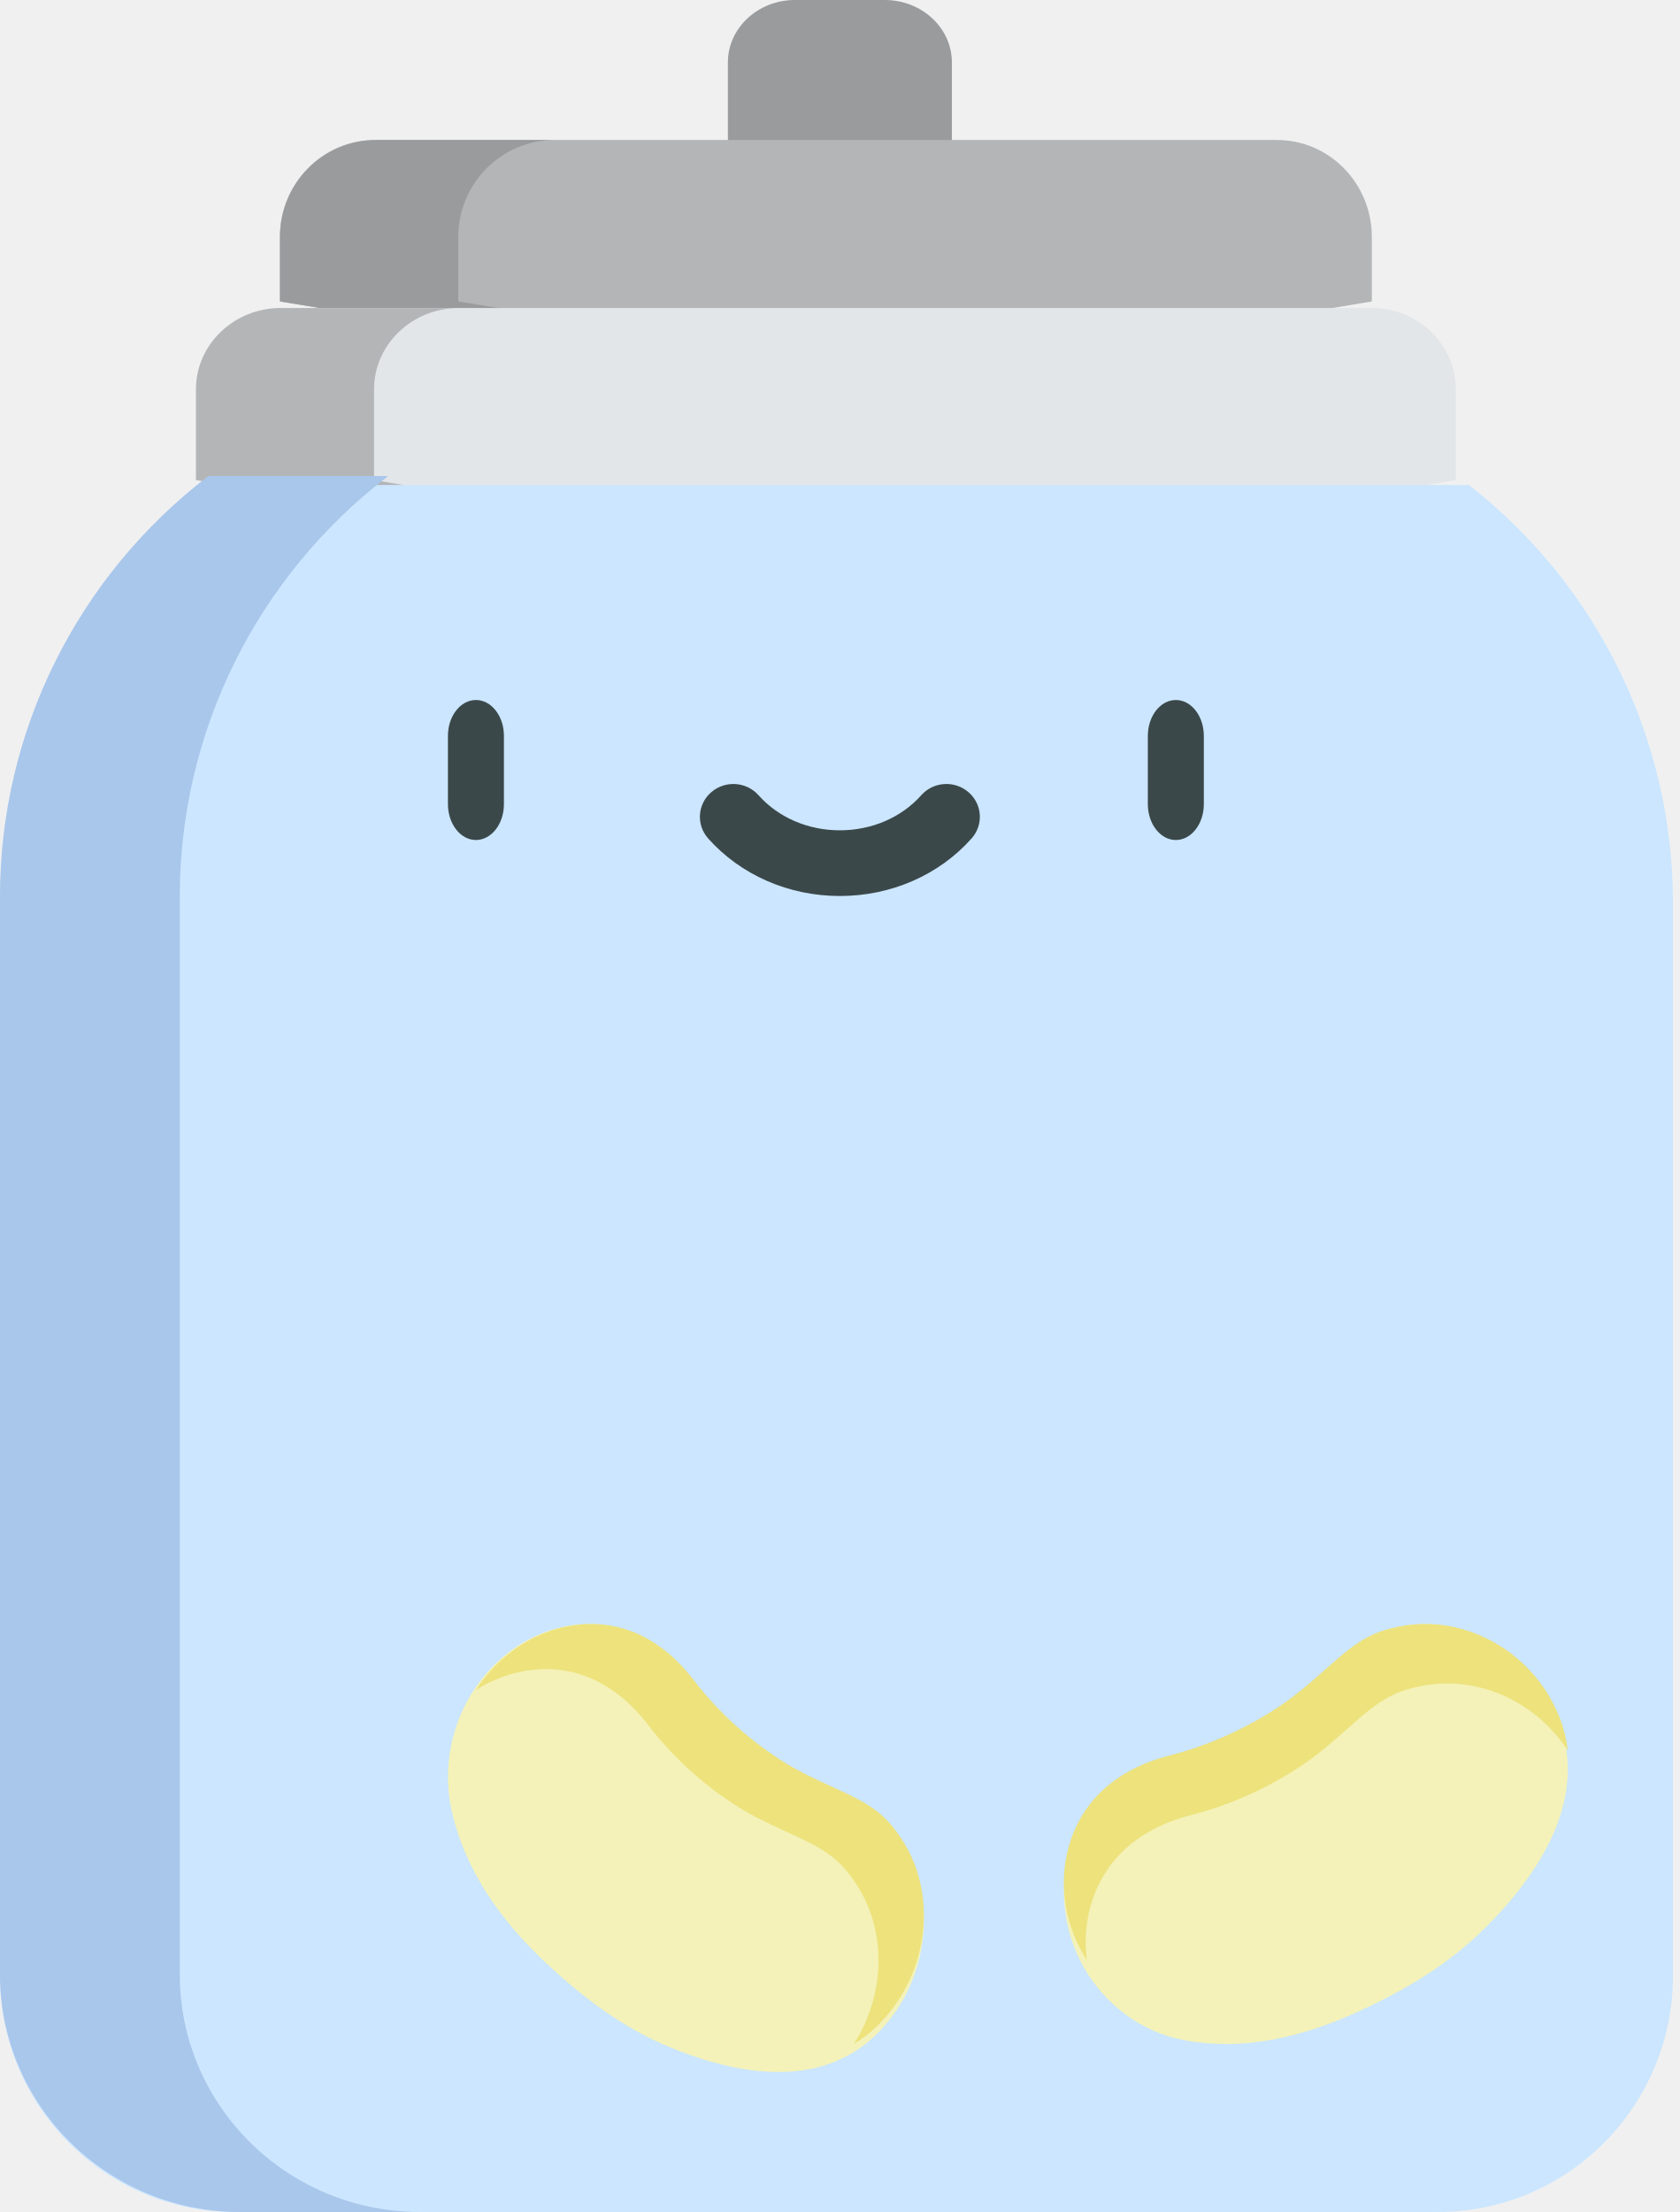
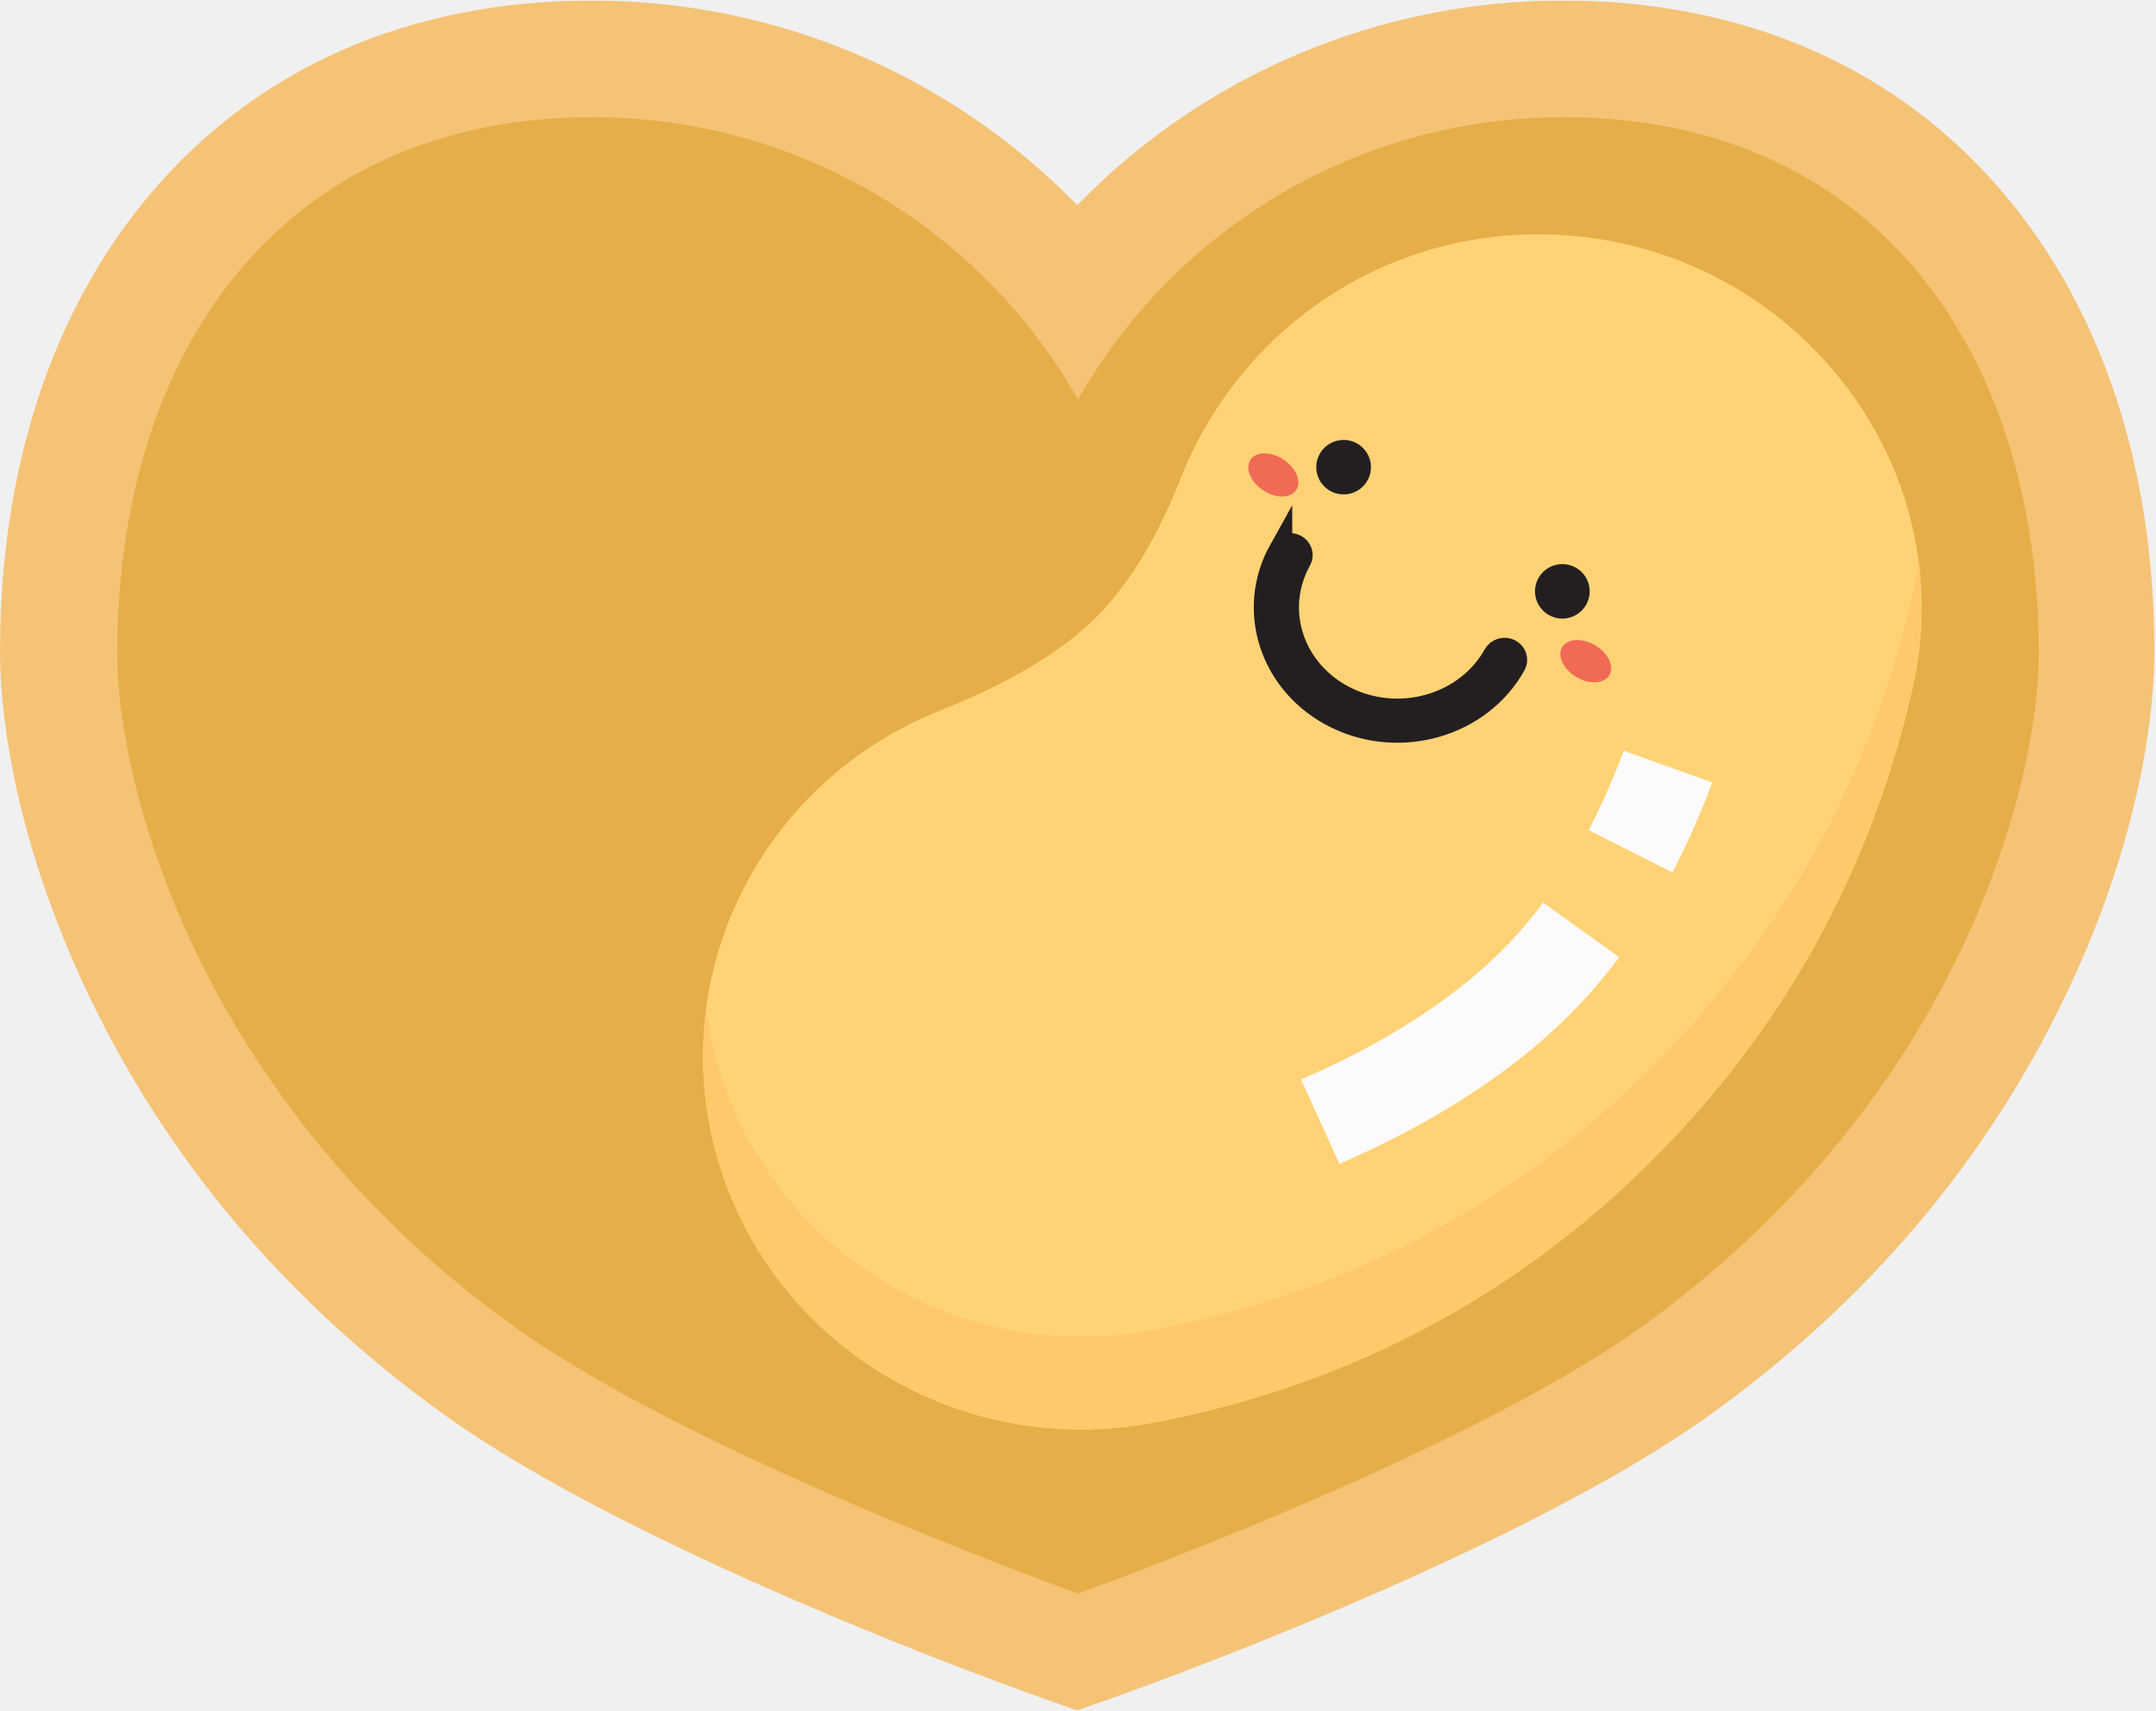
- <svg xmlns="http://www.w3.org/2000/svg" xmlns:xlink="http://www.w3.org/1999/xlink" height="79px" version="1.1" viewBox="0 0 60 79" width="60px">
+ <svg xmlns="http://www.w3.org/2000/svg" xmlns:xlink="http://www.w3.org/1999/xlink" width="92" height="73" viewBox="0 0 92 73">
  <defs>
-     <polygon id="path-1" points="0 0.319 59.758 0.319 59.758 62 0 62" />
+     <path id="t8s1gdfdda" d="M0 0.022L91.933 0.022 91.933 72.99 0 72.99z" />
  </defs>
-   <g fill="none" fill-rule="evenodd" id="Page-1" stroke="none" stroke-width="1">
-     <g id="câu-gợi-ý-xét-mình--2" transform="translate(-99, -463)">
-       <g id="Group-2" transform="translate(93, 437)">
-         <g id="Group-30" transform="translate(6, 26)">
-           <path d="M31.602,0 L28.397,0 C27.073,0 26,0.998 26,2.229 L26,8 L34,8 L34,2.229 C34,0.998 32.926,0 31.602,0" fill="#9A9B9D" id="Fill-1" />
-           <path d="M45.612,5 L13.388,5 C11.517,5 10,6.549 10,8.46 L10,10.767 L29.5,14 L49,10.767 L49,8.461 C49,6.549 47.483,5 45.612,5" fill="#B3B5B7" id="Fill-3" />
-           <path d="M16.37,10.766 L16.37,8.46 C16.37,6.549 17.912,5 19.813,5 L13.443,5 C11.541,5 10,6.549 10,8.46 L10,10.766 L29.814,14 L33,13.48 L16.37,10.766 Z" fill="#9A9B9D" id="Fill-5" />
-           <path d="M49.005,11 L9.995,11 C8.341,11 7,12.301 7,13.907 L7,17.145 L29.5,21 L52,17.145 L52,13.907 C52,12.301 50.659,11 49.005,11" fill="#E3E6E8" id="Fill-7" />
-           <path d="M13.36,17.145 L13.36,13.907 C13.36,12.301 14.72,11 16.397,11 L10.037,11 C8.36,11 7,12.301 7,13.907 L7,17.145 L29.82,21 L33,20.463 L13.36,17.145 Z" fill="#B3B5B7" id="Fill-9" />
-           <g id="hủ-biết-ơn" transform="translate(0, 17)">
-             <mask fill="white" id="mask-2">
-               <use xlink:href="#path-1" />
+   <g fill="none" fill-rule="evenodd">
+     <g>
+       <g>
+         <g>
+           <g transform="translate(-65 -463) translate(65 463)">
+             <mask id="rrvqe3nnyb" fill="#fff">
+               <use xlink:href="#t8s1gdfdda" />
            </mask>
-             <g id="Clip-12" />
-             <path d="M52.462,0.319 L52.462,0.319 L7.297,0.319 C2.694,3.896 0,9.411 0,15.256 L0,53.558 C0,58.22 3.765,62 8.409,62 L51.349,62 C55.993,62 59.758,58.22 59.758,53.558 L59.758,15.256 C59.758,9.411 57.064,3.896 52.462,0.319" fill="#CBE6FE" id="Fill-11" mask="url(#mask-2)" />
+             <path fill="#F5C376" d="M44.28 72.39c-1.747-.623-17.312-6.25-25.382-12.063-6.656-4.794-11.739-10.8-15.11-17.854C.37 35.316 0 29.831 0 27.805c0-7.782 2.203-14.517 6.37-19.477C10.936 2.894 17.468.022 25.26.022c7.882 0 15.329 3.198 20.706 8.734C51.344 3.22 58.79.022 66.672.022c7.792 0 14.325 2.872 18.89 8.306 4.168 4.96 6.37 11.695 6.37 19.477 0 2.026-.369 7.511-3.788 14.668-3.37 7.053-8.454 13.06-15.109 17.854-8.072 5.814-23.635 11.44-25.383 12.062l-1.686.6-1.685-.6z" mask="url(#rrvqe3nnyb)" />
          </g>
-           <path d="M6.421,70.514 L6.421,32.014 C6.421,26.14 9.17,20.596 13.866,17 L7.444,17 C2.748,20.596 0,26.14 0,32.014 L0,70.514 C0,75.201 3.841,79 8.579,79 L15,79 C10.262,79 6.421,75.201 6.421,70.514" fill="#A9C6EB" id="Fill-14" />
-           <path d="M17,30 C16.448,30 16,29.426 16,28.719 L16,26.282 C16,25.574 16.448,25 17,25 C17.552,25 18,25.574 18,26.282 L18,28.719 C18,29.426 17.552,30 17,30" fill="#3B484A" id="Fill-16" />
-           <path d="M42,30 C41.448,30 41,29.426 41,28.719 L41,26.282 C41,25.574 41.448,25 42,25 C42.552,25 43,25.574 43,26.282 L43,28.719 C43,29.426 42.552,30 42,30" fill="#3B484A" id="Fill-18" />
-           <path d="M30,32 C28.172,32 26.458,31.251 25.295,29.945 C24.861,29.457 24.911,28.716 25.409,28.29 C25.905,27.864 26.66,27.913 27.094,28.401 C27.802,29.197 28.862,29.654 30,29.654 C31.138,29.654 32.198,29.197 32.906,28.401 C33.34,27.913 34.095,27.863 34.591,28.29 C35.088,28.716 35.139,29.457 34.704,29.945 C33.543,31.251 31.828,32 30,32" fill="#3B484A" id="Fill-20" />
-           <path d="M30.417,64.272 C29.612,63.87 28.782,63.542 28.015,63.059 C26.755,62.265 25.625,61.235 24.709,60.022 C23.675,58.654 22.26,57.841 20.57,58.026 C19.148,58.182 17.847,59.018 17.007,60.234 C16.126,61.508 15.798,63.137 16.122,64.616 C16.612,66.85 17.936,68.642 19.533,70.133 C20.864,71.376 22.264,72.432 23.937,73.12 C26.558,74.198 29.958,74.785 31.993,71.839 C32.89,70.54 33.235,68.842 32.835,67.28 C32.646,66.541 32.295,65.885 31.82,65.311 C31.432,64.843 30.939,64.533 30.417,64.272" fill="#F4F2B8" id="Fill-22" />
-           <path d="M31.827,65.169 C32.299,65.731 32.648,66.374 32.836,67.098 C33.234,68.63 32.891,70.295 31.999,71.568 C31.557,72.202 31.049,72.668 30.499,73 C31.301,71.753 31.596,70.17 31.215,68.709 C31.028,67.985 30.679,67.342 30.208,66.779 C29.822,66.321 29.332,66.017 28.813,65.761 C28.014,65.365 27.19,65.044 26.427,64.571 C25.175,63.792 24.053,62.782 23.142,61.594 C22.114,60.253 20.709,59.454 19.031,59.637 C18.307,59.715 17.615,59.968 17,60.356 C17.035,60.3 17.073,60.245 17.111,60.19 C17.946,58.998 19.238,58.179 20.651,58.026 C22.33,57.844 23.735,58.642 24.763,59.983 C25.673,61.171 26.796,62.182 28.048,62.96 C28.81,63.434 29.634,63.755 30.434,64.149 C30.952,64.406 31.442,64.709 31.827,65.169" fill="#EDE27C" id="Fill-24" />
-           <path d="M47.919,59.15 C47.224,59.754 46.585,60.411 45.834,60.947 C44.602,61.827 43.213,62.489 41.751,62.875 C40.101,63.312 38.786,64.33 38.244,66.008 C37.787,67.419 37.987,68.987 38.717,70.269 C39.481,71.612 40.793,72.572 42.244,72.853 C44.437,73.278 46.584,72.735 48.578,71.814 C50.24,71.046 51.766,70.138 53.078,68.824 C55.133,66.766 57.077,63.774 55.308,60.669 C54.529,59.3 53.162,58.296 51.605,58.054 C50.87,57.94 50.139,58.011 49.43,58.233 C48.851,58.415 48.37,58.76 47.919,59.15" fill="#F4F2B8" id="Fill-26" />
-           <path d="M49.446,58.225 C50.156,58.01 50.887,57.942 51.624,58.052 C53.183,58.286 54.552,59.254 55.332,60.574 C55.72,61.229 55.93,61.88 56,62.517 C55.205,61.29 53.891,60.398 52.404,60.176 C51.667,60.065 50.935,60.134 50.226,60.348 C49.646,60.524 49.164,60.856 48.712,61.233 C48.016,61.815 47.377,62.448 46.625,62.966 C45.391,63.814 44,64.452 42.536,64.825 C40.884,65.247 39.567,66.229 39.024,67.847 C38.79,68.544 38.728,69.281 38.821,70 C38.786,69.945 38.751,69.889 38.718,69.833 C37.986,68.597 37.787,67.084 38.244,65.723 C38.787,64.105 40.104,63.123 41.756,62.701 C43.219,62.328 44.611,61.69 45.845,60.842 C46.597,60.325 47.237,59.691 47.933,59.109 C48.384,58.732 48.866,58.4 49.446,58.225" fill="#EDE27C" id="Fill-28" />
+           <path fill="#E5AE48" d="M46 17.05C41.917 9.856 34.168 5 25.28 5 12.145 5 5 14.831 5 27.919c0 5.276 3.208 18.768 16.847 28.625C29.581 62.134 46 68 46 68s16.419-5.866 24.152-11.456C83.792 46.687 87 33.194 87 27.92 87 14.83 79.856 5 66.72 5 57.831 5 50.082 9.856 46 17.05z" transform="translate(-65 -463) translate(65 463)" />
+           <g>
+             <g>
+               <path fill="#FFD375" d="M16.14 51c-3.583 0-7.093-1.176-9.958-3.391-3.67-2.836-5.916-7.1-6.16-11.692-.364-6.798 3.707-13.07 10.125-15.61 2.886-1.144 5.098-2.46 6.574-3.917 1.416-1.397 2.64-3.393 3.64-5.933C22.867 4.106 28.863 0 35.639 0c5.016 0 9.692 2.22 12.83 6.093 3.065 3.782 4.209 8.633 3.139 13.311-1.792 7.838-5.589 14.663-11.283 20.28-5.848 5.772-12.96 9.484-21.138 11.03-1.012.193-2.032.286-3.046.286" transform="translate(-65 -463) translate(65 463) translate(30 10)" />
+               <path fill="#FDFAFB" d="M41.365 27.227l-3.578-1.803c.546-1.045 1.051-2.183 1.5-3.387l3.78 1.351c-.506 1.356-1.078 2.647-1.702 3.839m-14.211 12.44l-1.633-3.603c3.79-1.649 6.786-3.618 8.91-5.856.491-.519.969-1.088 1.42-1.69l3.246 2.329c-.543.723-1.121 1.413-1.72 2.044-2.494 2.63-5.934 4.907-10.223 6.776" transform="translate(-65 -463) translate(65 463) translate(30 10)" />
+               <path fill="#FEC96B" d="M51.614 15.354c-1.792 7.86-5.59 14.706-11.285 20.34-5.85 5.787-12.963 9.51-21.143 11.06-1.012.192-2.032.287-3.045.287-3.585 0-7.095-1.18-9.96-3.4C2.816 41.033.67 37.218.14 33.052c-.117.926-.174 1.864-.121 2.82.246 4.608 2.49 8.882 6.16 11.726C9.047 49.82 12.56 51 16.142 51c1.013 0 2.035-.095 3.045-.287 8.18-1.552 15.294-5.273 21.143-11.061 5.696-5.635 9.493-12.478 11.285-20.339.415-1.82.488-3.662.254-5.461-.064.5-.14 1.001-.254 1.502" transform="translate(-65 -463) translate(65 463) translate(30 10)" />
+             </g>
+             <g>
+               <path fill="#231F20" fill-rule="nonzero" stroke="#231F20" d="M1.522 4.781c.12-.215.4-.297.627-.183.226.114.312.382.192.597-1.197 2.146-.308 4.794 1.99 5.916 2.303 1.124 5.144.29 6.343-1.862.12-.215.4-.297.627-.183.226.115.312.382.192.598-1.438 2.578-4.833 3.577-7.585 2.233C1.151 10.55.081 7.364 1.522 4.78z" transform="translate(-65 -463) translate(65 463) translate(30 10) translate(23.12 8.7)" />
+               <path fill="#231F20" stroke="#231F20" d="M12.997 6.16c-.208.302-.13.714.175.92.304.207.719.129.926-.173.208-.302.13-.714-.175-.92-.304-.207-.719-.13-.926.173M3.664.861c-.208.302-.13.714.174.92.304.207.72.13.927-.173.207-.302.129-.714-.175-.92-.304-.206-.719-.129-.926.173" transform="translate(-65 -463) translate(65 463) translate(30 10) translate(23.12 8.7)" />
+               <path fill="#F16A55" d="M15.467 10.22c-.216.387-.804.384-1.312-.006s-.744-1.02-.527-1.407c.216-.386.804-.383 1.312.007s.744 1.02.527 1.407" transform="translate(-65 -463) translate(65 463) translate(30 10) translate(23.12 8.7) rotate(-14 14.547 9.514)" />
+               <path fill="#F16A55" d="M.822 2.266C.314 1.876.078 1.246.294.86c.217-.387.804-.384 1.312.006s.745 1.02.528 1.406c-.217.387-.804.384-1.312-.006z" transform="translate(-65 -463) translate(65 463) translate(30 10) translate(23.12 8.7) rotate(-11 1.214 1.566)" />
+             </g>
+           </g>
        </g>
      </g>
    </g>
  </g>
</svg>
